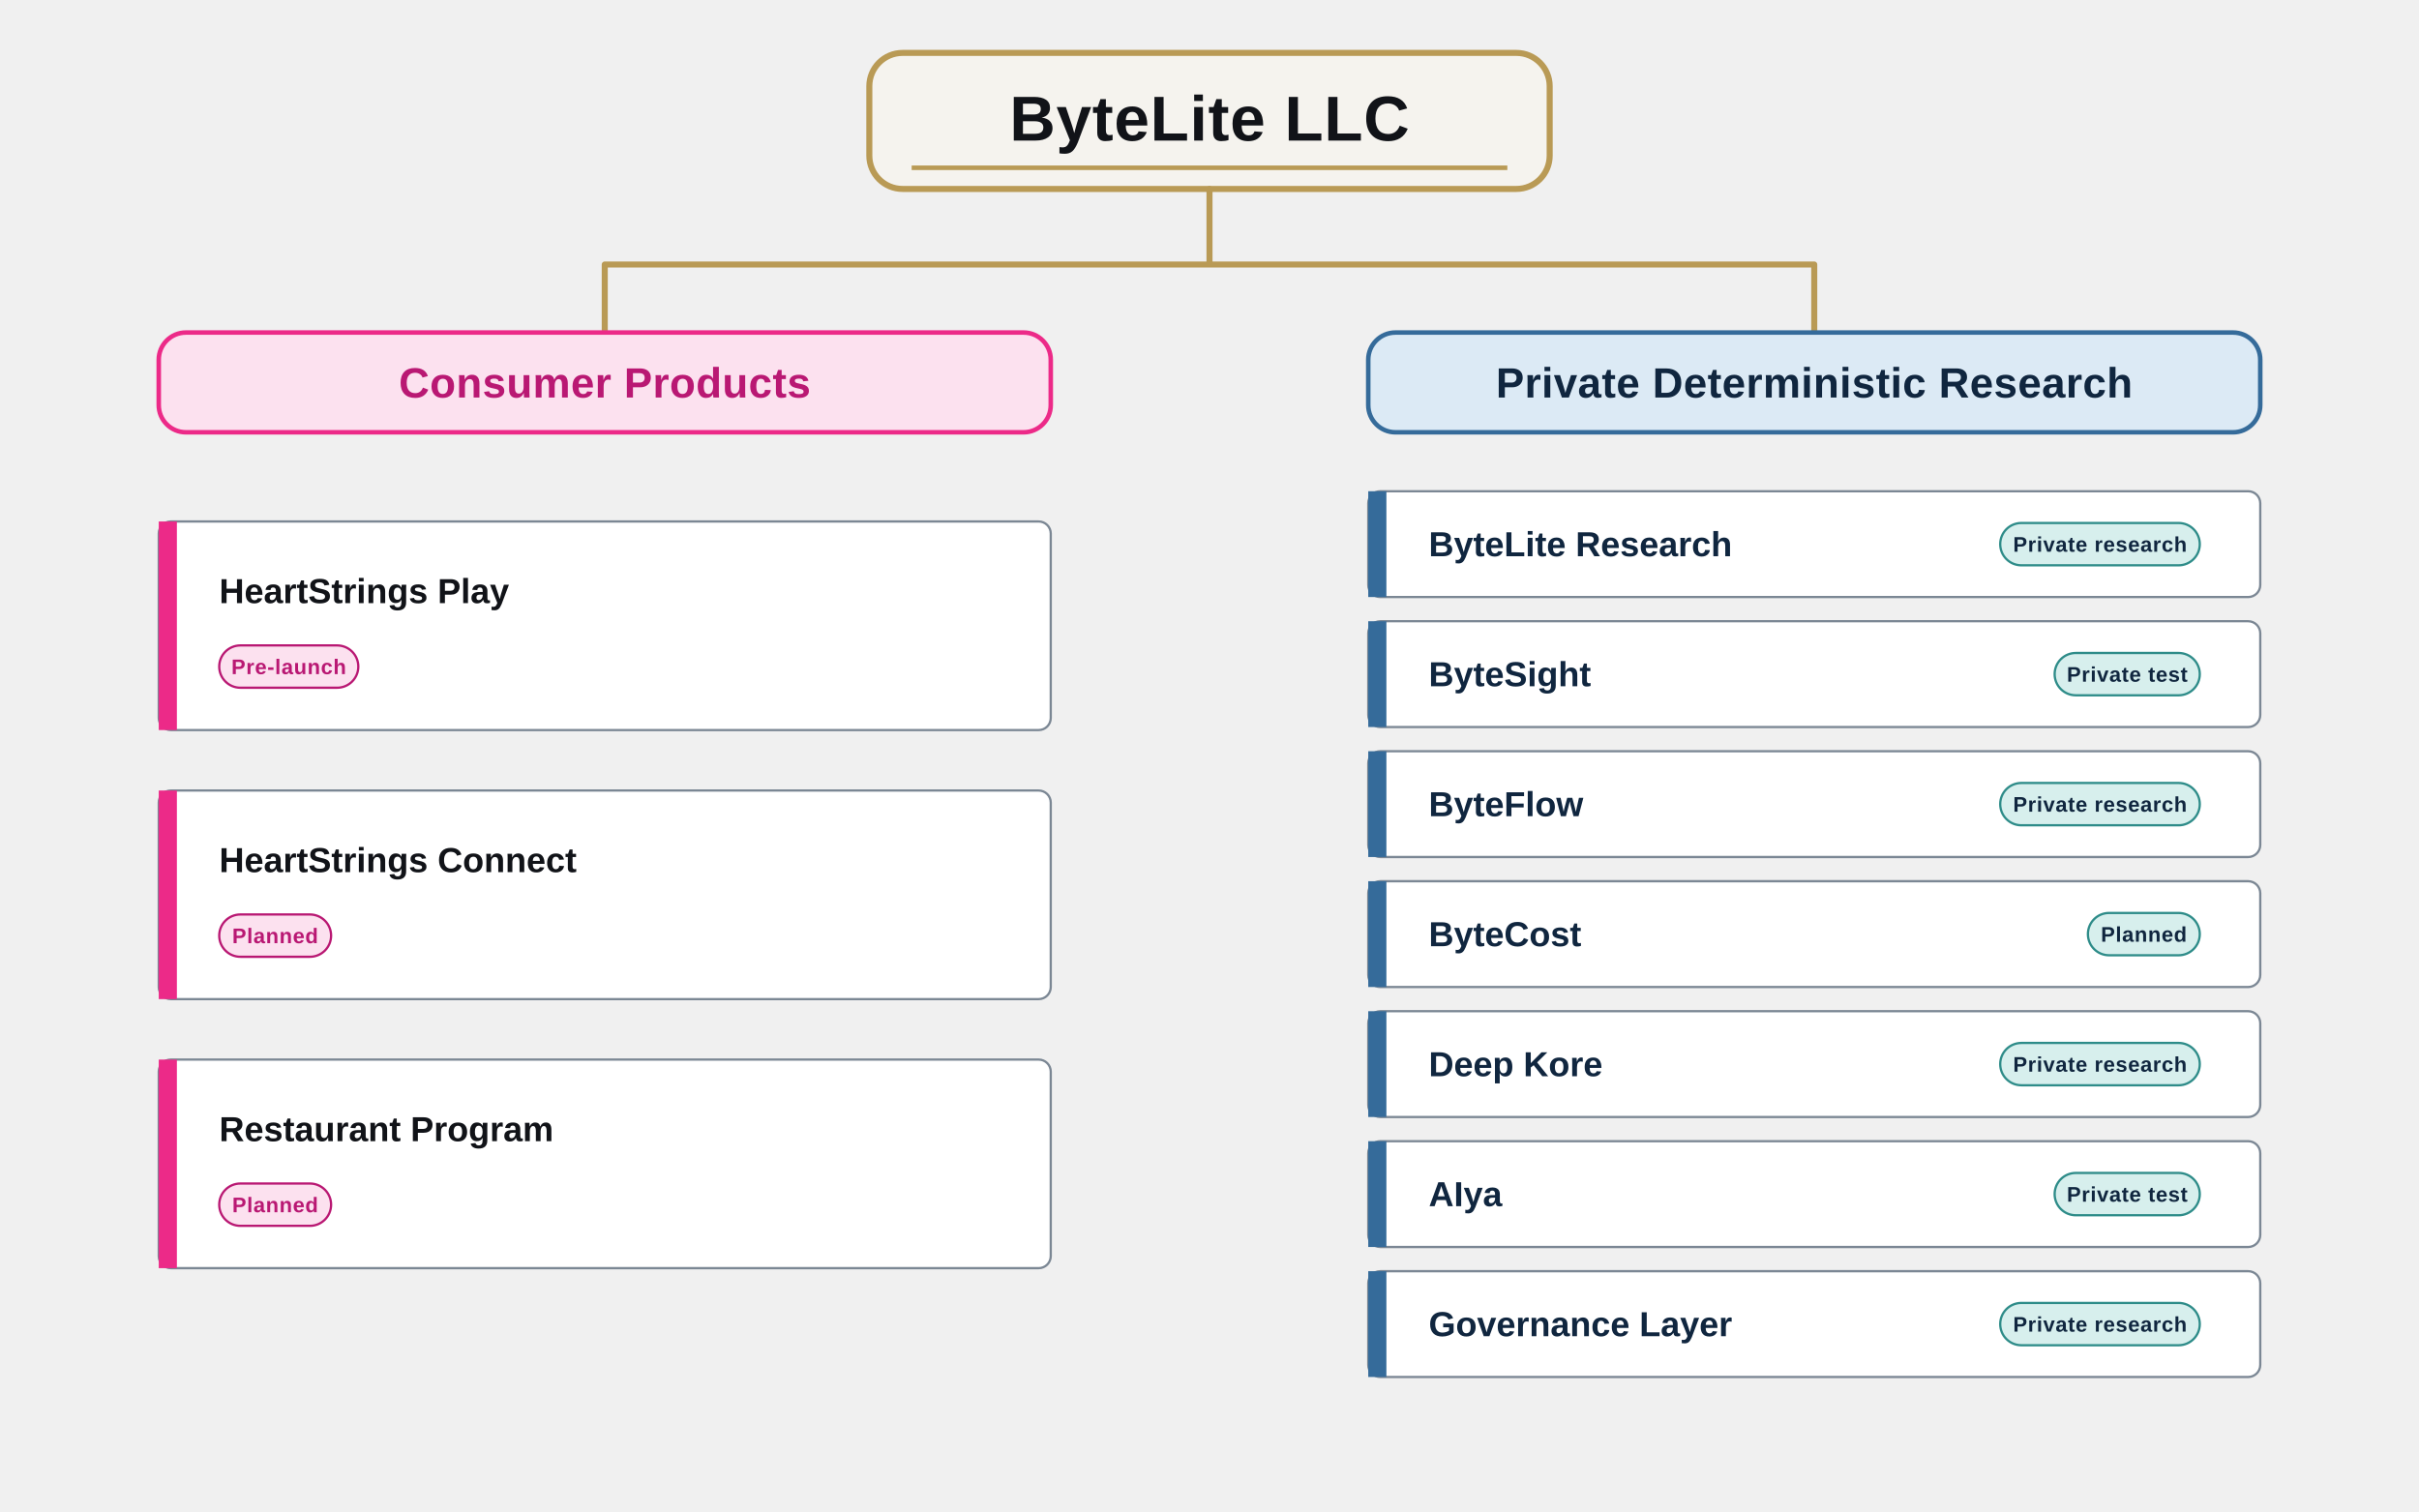
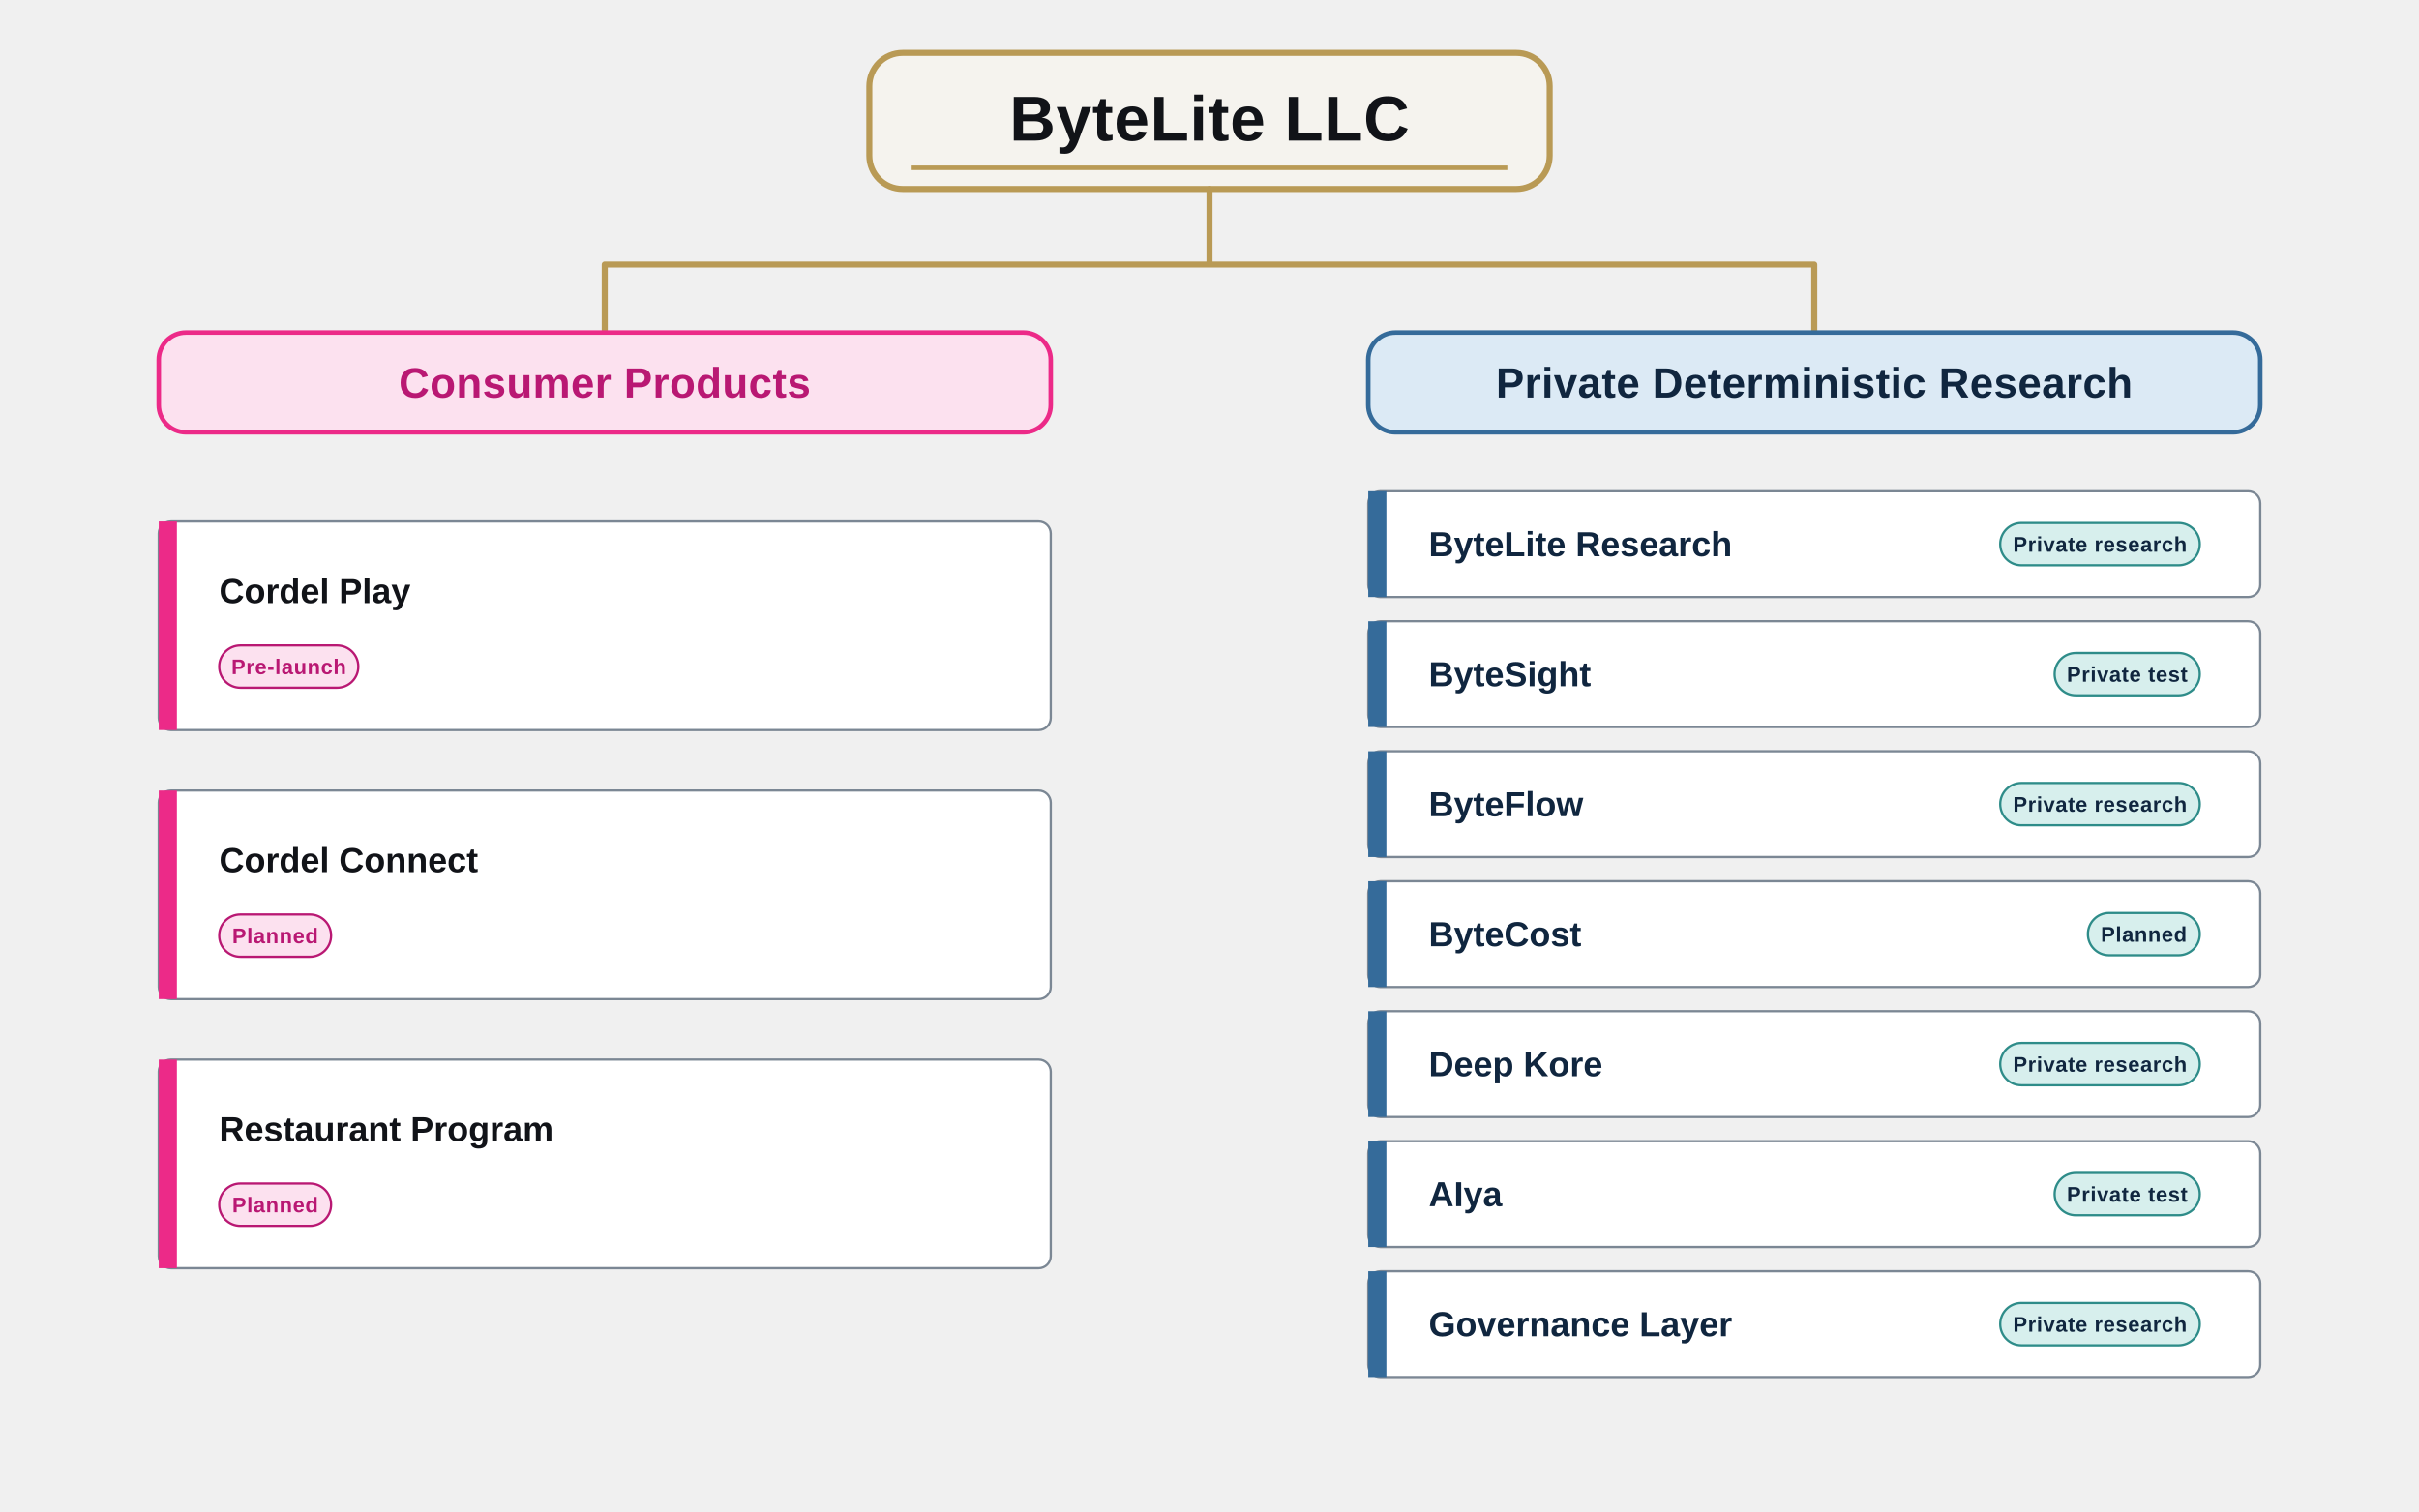
<svg xmlns="http://www.w3.org/2000/svg" width="1600" height="1000" viewBox="0 0 1600 1000" role="img" aria-labelledby="title desc">
  <defs>
    <style>
      .title { font: 700 42px Arial, Helvetica, sans-serif; letter-spacing: 0.5px; }
      .branch { font: 700 28px Arial, Helvetica, sans-serif; letter-spacing: 0.3px; }
      .item { font: 600 23px Arial, Helvetica, sans-serif; }
      .tag { font: 700 14px Arial, Helvetica, sans-serif; letter-spacing: 0.4px; }
      .small { font: 600 16px Arial, Helvetica, sans-serif; }
      .line { fill: none; stroke-linecap: round; stroke-linejoin: round; }
    </style>
  </defs>
  <g id="parent-organization">
    <rect x="575" y="35" width="450" height="90" rx="22" fill="#F5F3EE" stroke="#B99A55" stroke-width="4" />
    <line x1="603" y1="111" x2="997" y2="111" stroke="#B99A55" stroke-width="3" />
    <text x="800.0" y="93" text-anchor="middle" class="title" fill="#111318">ByteLite LLC</text>
  </g>
  <path d="M800 125 V175 H400 V220 M800 175 H1200 V220" class="line" stroke="#B99A55" stroke-width="4" />
  <g id="consumer-branch-header">
    <rect x="105" y="220" width="590" height="66" rx="18" fill="#FCE1EF" stroke="#EC2A88" stroke-width="3" />
    <text x="400.0" y="263" text-anchor="middle" class="branch" fill="#B91873">Consumer Products</text>
  </g>
  <g id="research-branch-header">
    <rect x="905" y="220" width="590" height="66" rx="18" fill="#DCEAF5" stroke="#356B9A" stroke-width="3" />
    <text x="1200.0" y="263" text-anchor="middle" class="branch" fill="#10263F">Private Deterministic Research</text>
  </g>
  <rect x="105" y="345" width="590" height="138" rx="8" fill="#FFFFFF" stroke="#7B8794" stroke-width="1.5" />
  <rect x="105" y="345" width="12" height="138" fill="#EC2A88" />
-   <text x="145" y="399" class="item" fill="#111318">HeartStrings Play</text>
+   <text x="145" y="399" class="item" fill="#111318">Cordel Play</text>
  <g class="status-tag">
    <rect x="145" y="427" width="92" height="28" rx="14" fill="#FCE1EF" stroke="#B91873" stroke-width="1.5" />
    <text x="191.0" y="446" text-anchor="middle" class="tag" fill="#B91873">Pre-launch</text>
  </g>
  <rect x="105" y="523" width="590" height="138" rx="8" fill="#FFFFFF" stroke="#7B8794" stroke-width="1.5" />
  <rect x="105" y="523" width="12" height="138" fill="#EC2A88" />
-   <text x="145" y="577" class="item" fill="#111318">HeartStrings Connect</text>
+   <text x="145" y="577" class="item" fill="#111318">Cordel Connect</text>
  <g class="status-tag">
    <rect x="145" y="605" width="74" height="28" rx="14" fill="#FCE1EF" stroke="#B91873" stroke-width="1.5" />
    <text x="182.0" y="624" text-anchor="middle" class="tag" fill="#B91873">Planned</text>
  </g>
  <rect x="105" y="701" width="590" height="138" rx="8" fill="#FFFFFF" stroke="#7B8794" stroke-width="1.5" />
  <rect x="105" y="701" width="12" height="138" fill="#EC2A88" />
  <text x="145" y="755" class="item" fill="#111318">Restaurant Program</text>
  <g class="status-tag">
    <rect x="145" y="783" width="74" height="28" rx="14" fill="#FCE1EF" stroke="#B91873" stroke-width="1.5" />
    <text x="182.0" y="802" text-anchor="middle" class="tag" fill="#B91873">Planned</text>
  </g>
  <rect x="905" y="325" width="590" height="70" rx="8" fill="#FFFFFF" stroke="#7B8794" stroke-width="1.5" />
  <rect x="905" y="325" width="12" height="70" fill="#356B9A" />
  <text x="945" y="368" class="item" fill="#10263F">ByteLite Research</text>
  <g class="status-tag">
    <rect x="1323" y="346" width="132" height="28" rx="14" fill="#D7EFED" stroke="#2E8C89" stroke-width="1.5" />
    <text x="1389.0" y="365" text-anchor="middle" class="tag" fill="#10263F">Private research</text>
  </g>
  <rect x="905" y="411" width="590" height="70" rx="8" fill="#FFFFFF" stroke="#7B8794" stroke-width="1.5" />
  <rect x="905" y="411" width="12" height="70" fill="#356B9A" />
  <text x="945" y="454" class="item" fill="#10263F">ByteSight</text>
  <g class="status-tag">
    <rect x="1359" y="432" width="96" height="28" rx="14" fill="#D7EFED" stroke="#2E8C89" stroke-width="1.5" />
    <text x="1407.0" y="451" text-anchor="middle" class="tag" fill="#10263F">Private test</text>
  </g>
  <rect x="905" y="497" width="590" height="70" rx="8" fill="#FFFFFF" stroke="#7B8794" stroke-width="1.5" />
  <rect x="905" y="497" width="12" height="70" fill="#356B9A" />
  <text x="945" y="540" class="item" fill="#10263F">ByteFlow</text>
  <g class="status-tag">
    <rect x="1323" y="518" width="132" height="28" rx="14" fill="#D7EFED" stroke="#2E8C89" stroke-width="1.5" />
    <text x="1389.0" y="537" text-anchor="middle" class="tag" fill="#10263F">Private research</text>
  </g>
  <rect x="905" y="583" width="590" height="70" rx="8" fill="#FFFFFF" stroke="#7B8794" stroke-width="1.5" />
  <rect x="905" y="583" width="12" height="70" fill="#356B9A" />
  <text x="945" y="626" class="item" fill="#10263F">ByteCost</text>
  <g class="status-tag">
    <rect x="1381" y="604" width="74" height="28" rx="14" fill="#D7EFED" stroke="#2E8C89" stroke-width="1.5" />
    <text x="1418.0" y="623" text-anchor="middle" class="tag" fill="#10263F">Planned</text>
  </g>
  <rect x="905" y="669" width="590" height="70" rx="8" fill="#FFFFFF" stroke="#7B8794" stroke-width="1.5" />
  <rect x="905" y="669" width="12" height="70" fill="#356B9A" />
  <text x="945" y="712" class="item" fill="#10263F">Deep Kore</text>
  <g class="status-tag">
    <rect x="1323" y="690" width="132" height="28" rx="14" fill="#D7EFED" stroke="#2E8C89" stroke-width="1.5" />
    <text x="1389.0" y="709" text-anchor="middle" class="tag" fill="#10263F">Private research</text>
  </g>
  <rect x="905" y="755" width="590" height="70" rx="8" fill="#FFFFFF" stroke="#7B8794" stroke-width="1.5" />
  <rect x="905" y="755" width="12" height="70" fill="#356B9A" />
  <text x="945" y="798" class="item" fill="#10263F">AIya</text>
  <g class="status-tag">
    <rect x="1359" y="776" width="96" height="28" rx="14" fill="#D7EFED" stroke="#2E8C89" stroke-width="1.5" />
    <text x="1407.0" y="795" text-anchor="middle" class="tag" fill="#10263F">Private test</text>
  </g>
  <rect x="905" y="841" width="590" height="70" rx="8" fill="#FFFFFF" stroke="#7B8794" stroke-width="1.5" />
  <rect x="905" y="841" width="12" height="70" fill="#356B9A" />
  <text x="945" y="884" class="item" fill="#10263F">Governance Layer</text>
  <g class="status-tag">
    <rect x="1323" y="862" width="132" height="28" rx="14" fill="#D7EFED" stroke="#2E8C89" stroke-width="1.5" />
    <text x="1389.0" y="881" text-anchor="middle" class="tag" fill="#10263F">Private research</text>
  </g>
</svg>
